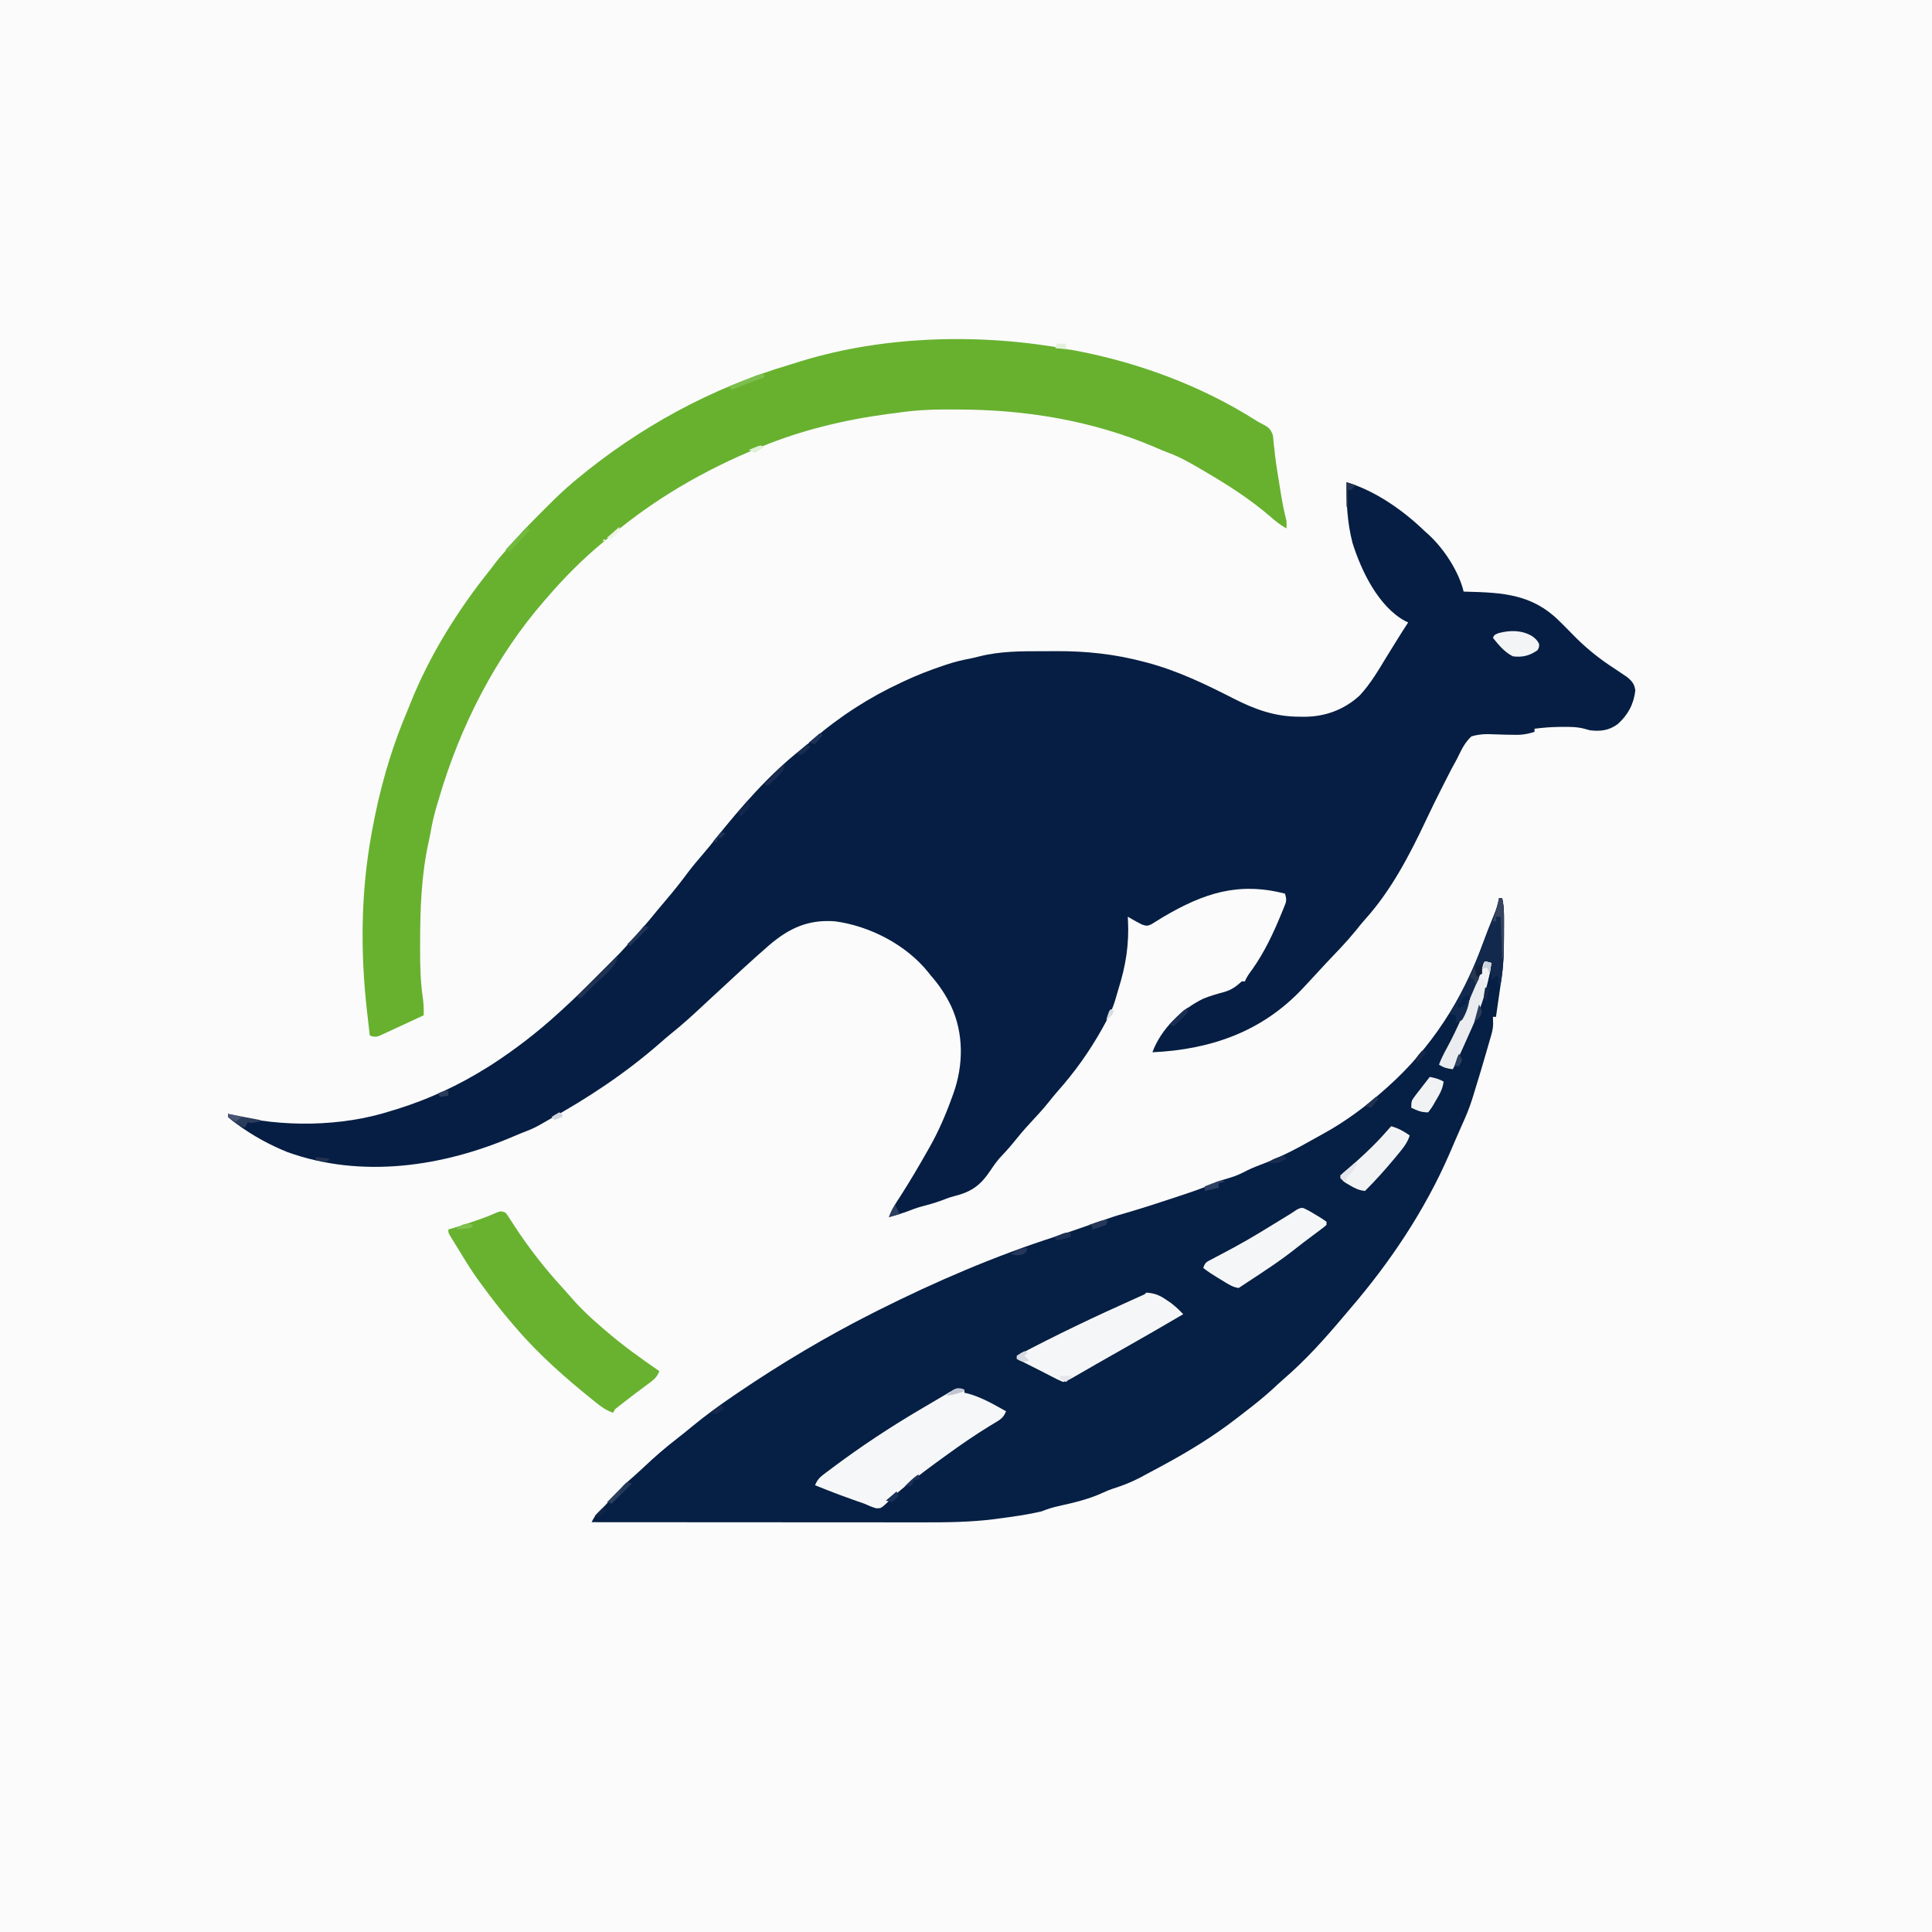
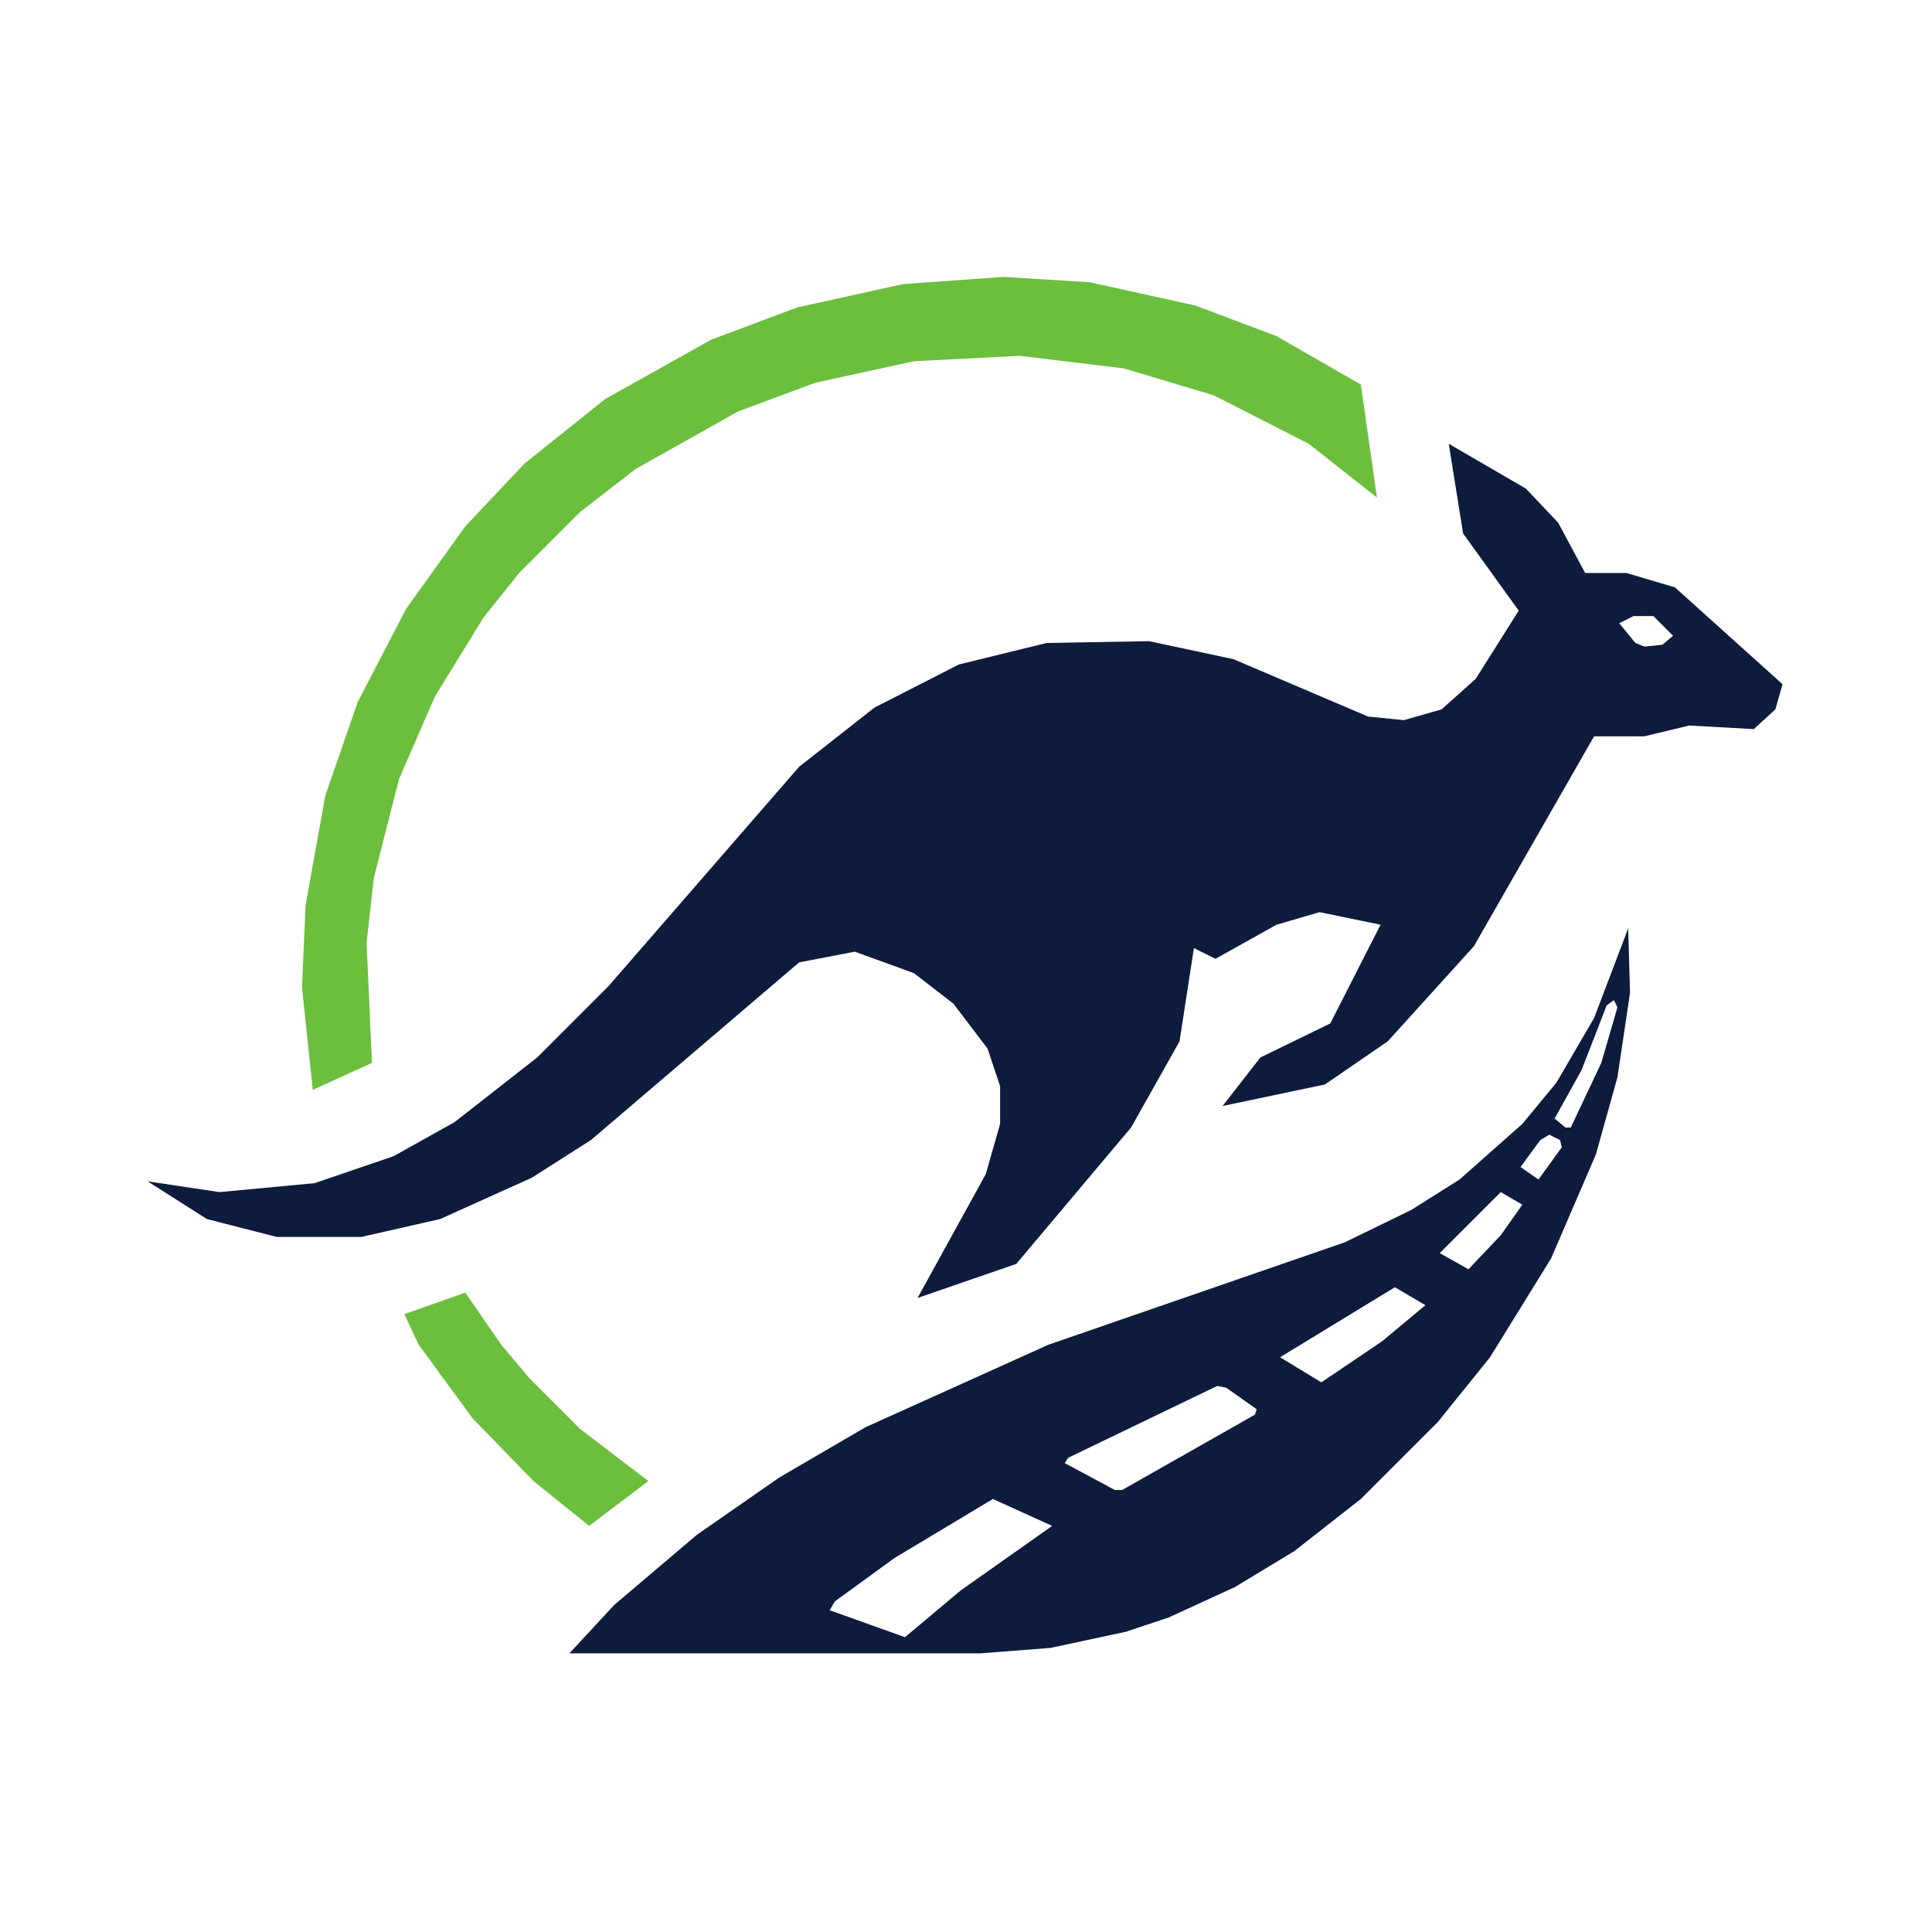
- <svg xmlns="http://www.w3.org/2000/svg" version="1.1" width="1254" height="1254">
-   <path d="M0 0 C413.82 0 827.64 0 1254 0 C1254 413.82 1254 827.64 1254 1254 C840.18 1254 426.36 1254 0 1254 C0 840.18 0 426.36 0 0 Z " fill="#FBFBFB" transform="translate(0,0)" />
-   <path d="M0 0 C18.842 5.568 37.027 18.469 51 32 C51.744 32.659 52.488 33.317 53.254 33.996 C63.16 43.11 72.85 57.81 76 71 C76.643 71.015 77.286 71.029 77.949 71.044 C101.324 71.634 120.575 72.661 138 90 C138.807 90.793 139.614 91.586 140.445 92.402 C143.473 95.405 146.46 98.446 149.438 101.5 C157.115 108.99 164.982 115.193 174 121 C175.862 122.238 177.717 123.487 179.562 124.75 C180.348 125.281 181.133 125.812 181.941 126.359 C185.237 128.985 186.848 130.916 187.438 135.125 C186.44 143.964 182.652 151.096 176 157 C170.397 161.124 164.818 161.852 158 161 C156.772 160.666 155.543 160.332 154.277 159.988 C149.676 158.789 145.295 158.74 140.562 158.812 C139.37 158.813 139.37 158.813 138.154 158.814 C132.706 158.854 127.405 159.324 122 160 C122 160.66 122 161.32 122 162 C116.901 163.701 112.577 164.178 107.195 163.922 C105.71 163.893 104.224 163.869 102.738 163.848 C100.428 163.809 98.128 163.75 95.821 163.626 C90.583 163.364 86.045 163.452 81 165 C77.267 168.594 75.117 172.397 72.923 177.052 C71.491 180.074 69.835 182.972 68.227 185.902 C67.018 188.243 65.818 190.588 64.625 192.938 C63.975 194.204 63.325 195.471 62.675 196.738 C58.73 204.45 54.943 212.227 51.25 220.062 C40.784 242.213 28.935 264.881 12.492 283.215 C10.158 285.824 7.982 288.504 5.812 291.25 C-0.092 298.51 -6.631 305.187 -13.077 311.963 C-15.272 314.288 -17.432 316.643 -19.584 319.009 C-22.032 321.695 -24.512 324.351 -27 327 C-27.904 327.965 -27.904 327.965 -28.827 328.95 C-55.016 356.687 -88.228 368.239 -126 370 C-120.479 354.93 -107.227 342.137 -92.984 335.215 C-88.665 333.457 -84.217 332.15 -79.709 330.963 C-74.63 329.532 -71.852 327.419 -68 324 C-67.34 324 -66.68 324 -66 324 C-65.732 323.424 -65.464 322.848 -65.188 322.254 C-63.97 319.944 -62.573 318.021 -61 315.938 C-53.221 304.891 -47.411 292.535 -42.312 280.062 C-41.961 279.216 -41.61 278.37 -41.248 277.499 C-40.936 276.706 -40.623 275.914 -40.301 275.098 C-40.024 274.402 -39.747 273.706 -39.462 272.989 C-38.921 270.658 -39.251 269.246 -40 267 C-70.343 259.294 -92.58 266.655 -119.046 282.202 C-121.623 283.759 -124.187 285.33 -126.723 286.953 C-129.497 288.229 -130.164 287.955 -133 287 C-134.606 286.189 -136.189 285.333 -137.75 284.438 C-138.549 283.982 -139.348 283.527 -140.172 283.059 C-140.775 282.709 -141.378 282.36 -142 282 C-141.945 282.886 -141.945 282.886 -141.889 283.791 C-141.032 299.937 -143.263 313.772 -148.117 329.165 C-148.679 330.971 -149.214 332.786 -149.711 334.611 C-151.474 341.045 -154.132 346.62 -157.375 352.438 C-158.163 353.862 -158.163 353.862 -158.967 355.314 C-167.141 369.834 -176.582 383.044 -187.658 395.468 C-189.679 397.775 -191.585 400.169 -193.5 402.562 C-197.328 407.285 -201.4 411.723 -205.552 416.158 C-209.523 420.422 -213.222 424.859 -216.867 429.406 C-219.637 432.775 -222.609 435.933 -225.582 439.121 C-227.474 441.374 -229.045 443.52 -230.637 445.973 C-237.441 456.272 -243.064 460.528 -255.052 463.493 C-257.74 464.193 -260.29 465.178 -262.875 466.188 C-267.338 467.827 -271.848 469.081 -276.445 470.285 C-279.358 471.1 -282.129 472.133 -284.941 473.238 C-288.893 474.7 -292.954 475.831 -297 477 C-295.306 471.968 -292.43 467.796 -289.562 463.375 C-283.405 453.749 -277.612 443.952 -272 434 C-271.629 433.351 -271.258 432.702 -270.875 432.034 C-264.842 421.45 -260.137 410.454 -256 399 C-255.725 398.248 -255.449 397.497 -255.166 396.723 C-248.602 378.254 -248.397 357.88 -256.666 339.99 C-260.262 332.543 -264.497 326.201 -270 320 C-270.517 319.341 -271.034 318.683 -271.566 318.004 C-285.907 300.141 -309.65 287.957 -332 285 C-349.219 283.678 -361.625 289.324 -374.625 300.375 C-376.767 302.231 -378.887 304.111 -381 306 C-381.853 306.754 -382.707 307.508 -383.586 308.285 C-389.909 313.923 -396.11 319.697 -402.327 325.452 C-405.588 328.469 -408.853 331.482 -412.12 334.493 C-414.862 337.021 -417.598 339.556 -420.32 342.105 C-426.11 347.513 -431.971 352.721 -438.156 357.68 C-440.733 359.782 -443.236 361.942 -445.734 364.136 C-467.744 383.379 -492.288 399.718 -517.86 413.811 C-519.848 414.915 -521.813 416.052 -523.777 417.199 C-526.498 418.719 -529.094 419.959 -532 421.062 C-534.798 422.145 -537.559 423.243 -540.312 424.438 C-586.427 444.324 -639.215 452.114 -687.375 434.812 C-698.848 430.187 -709.565 424.344 -719.562 417.062 C-720.537 416.354 -720.537 416.354 -721.531 415.63 C-723.064 414.476 -724.539 413.244 -726 412 C-726 411.34 -726 410.68 -726 410 C-725.432 410.151 -724.865 410.303 -724.28 410.459 C-691.432 418.83 -652.339 418.447 -620 408 C-618.655 407.593 -617.31 407.187 -615.965 406.781 C-595.518 400.375 -576.146 391.369 -558 380 C-556.955 379.348 -555.909 378.695 -554.832 378.023 C-539.677 368.199 -525.348 357.155 -512 345 C-511.071 344.158 -510.143 343.316 -509.186 342.449 C-501.254 335.219 -493.589 327.745 -486.014 320.144 C-484.109 318.234 -482.199 316.33 -480.289 314.426 C-474.312 308.452 -468.457 302.459 -463 296 C-461.546 294.392 -460.088 292.788 -458.625 291.188 C-454.732 286.874 -451.035 282.432 -447.383 277.914 C-445.257 275.315 -443.094 272.757 -440.91 270.208 C-436.141 264.641 -431.669 258.942 -427.316 253.039 C-424.348 249.145 -421.198 245.43 -418.013 241.713 C-415.299 238.543 -412.648 235.34 -410.062 232.062 C-393.383 211.104 -374.804 189.705 -353.695 173.133 C-351.178 171.141 -348.75 169.078 -346.324 166.976 C-329.091 152.094 -309.659 139.556 -289 130 C-288.371 129.703 -287.742 129.406 -287.094 129.1 C-278.947 125.268 -270.656 122.065 -262.125 119.188 C-261.269 118.897 -260.414 118.607 -259.532 118.308 C-254.601 116.691 -249.721 115.439 -244.613 114.521 C-242.449 114.089 -240.304 113.562 -238.168 113.011 C-224.704 109.611 -210.696 109.654 -196.9 109.684 C-193.899 109.687 -190.899 109.664 -187.898 109.639 C-168.819 109.574 -150.154 111.602 -131.688 116.5 C-131.044 116.669 -130.401 116.837 -129.738 117.011 C-109.741 122.299 -91.514 131.1 -73.162 140.488 C-59.208 147.556 -46.41 152.178 -30.688 152.188 C-29.68 152.2 -28.673 152.212 -27.635 152.225 C-14.02 152.251 -1.597 147.714 8.5 138.438 C15.666 130.776 20.908 121.653 26.338 112.727 C28.345 109.434 30.389 106.166 32.439 102.901 C33.668 100.944 34.889 98.982 36.109 97.02 C37.377 94.995 38.675 92.988 40 91 C39.405 90.727 38.809 90.454 38.196 90.173 C20.714 80.836 9.424 57.287 3.844 39.266 C0.451 26.135 -0.151 13.486 0 0 Z " fill="#061E43" transform="translate(874,313)" />
-   <path d="M0 0 C0.66 0 1.32 0 2 0 C2.995 4.152 3.143 8.065 3.168 12.328 C3.172 13.03 3.176 13.732 3.181 14.454 C3.19 16.72 3.19 18.985 3.188 21.25 C3.187 22.408 3.187 22.408 3.187 23.59 C3.17 33.784 2.99 43.803 1.338 53.885 C0.924 56.476 0.561 59.073 0.199 61.672 C-0.514 66.784 -1.249 71.893 -2 77 C-2.66 77 -3.32 77 -4 77 C-3.938 78.763 -3.938 78.763 -3.875 80.562 C-3.732 84.63 -4.824 88.153 -6 92 C-6.496 93.719 -6.989 95.44 -7.48 97.16 C-10.449 107.45 -13.476 117.72 -16.688 127.938 C-16.96 128.817 -17.233 129.697 -17.514 130.604 C-19.313 136.265 -21.511 141.611 -24 147 C-24.609 148.376 -25.214 149.754 -25.816 151.133 C-26.106 151.794 -26.395 152.455 -26.693 153.137 C-26.98 153.793 -27.267 154.449 -27.562 155.125 C-27.853 155.789 -28.144 156.453 -28.443 157.137 C-29.788 160.212 -31.121 163.289 -32.422 166.383 C-48.299 202.774 -70.749 236.305 -96.583 266.345 C-97.999 267.999 -99.401 269.664 -100.801 271.332 C-112.864 285.652 -125.599 299.892 -139.824 312.102 C-142.307 314.267 -144.711 316.509 -147.125 318.75 C-152.893 324.003 -158.935 328.827 -165.129 333.566 C-167.02 335.015 -168.901 336.478 -170.781 337.941 C-185.618 349.382 -201.523 359.115 -218 368 C-219.355 368.736 -219.355 368.736 -220.738 369.487 C-223.736 371.108 -226.741 372.713 -229.75 374.312 C-230.684 374.817 -231.618 375.321 -232.581 375.84 C-238.362 378.88 -244.095 381.202 -250.337 383.13 C-252.807 383.937 -255.093 384.888 -257.438 386 C-266.576 390.185 -276.398 392.446 -286.176 394.605 C-289.961 395.454 -293.409 396.562 -297 398 C-306.072 400.129 -315.333 401.393 -324.562 402.625 C-325.47 402.748 -326.378 402.871 -327.314 402.998 C-343.059 405.021 -358.702 405.14 -374.551 405.114 C-376.898 405.113 -379.245 405.113 -381.592 405.114 C-387.921 405.114 -394.251 405.108 -400.58 405.101 C-406.537 405.096 -412.495 405.095 -418.452 405.094 C-430.24 405.092 -442.028 405.085 -453.816 405.075 C-465.257 405.066 -476.698 405.059 -488.139 405.055 C-488.846 405.055 -489.553 405.054 -490.282 405.054 C-493.829 405.053 -497.376 405.052 -500.923 405.05 C-530.282 405.04 -559.641 405.022 -589 405 C-587.576 402.022 -586.221 400.021 -583.812 397.75 C-581.243 395.26 -578.831 392.715 -576.5 390 C-571.524 384.249 -566.174 379.086 -560.41 374.133 C-558.529 372.468 -556.694 370.781 -554.871 369.055 C-548.042 362.59 -541.08 356.534 -533.621 350.809 C-530.418 348.347 -527.301 345.792 -524.189 343.216 C-515.443 335.992 -506.379 329.376 -497 323 C-495.638 322.073 -495.638 322.073 -494.248 321.128 C-465.862 301.884 -436.625 284.451 -406 269 C-404.883 268.436 -403.765 267.872 -402.614 267.291 C-365.594 248.727 -326.969 232.117 -287.504 219.465 C-280.331 217.161 -273.232 214.633 -266.117 212.157 C-249.895 206.519 -249.895 206.519 -241.926 204.213 C-231.844 201.284 -221.867 198.039 -211.903 194.734 C-210.32 194.209 -208.736 193.686 -207.151 193.164 C-198.798 190.409 -190.573 187.567 -182.51 184.031 C-179.994 182.998 -177.497 182.218 -174.875 181.5 C-170.63 180.292 -167.012 178.543 -163.117 176.492 C-159.888 174.947 -156.625 173.674 -153.281 172.403 C-141.759 168.008 -131.132 162.474 -120.425 156.375 C-118.327 155.186 -116.219 154.023 -114.098 152.875 C-99.573 144.889 -86.342 135.032 -74 124 C-73.448 123.51 -72.897 123.02 -72.328 122.515 C-43.945 97.199 -23.677 65.544 -10.701 29.921 C-8.301 23.346 -5.754 16.846 -3.074 10.381 C-1.676 6.942 -0.576 3.671 0 0 Z " fill="#061F44" transform="translate(973,583)" />
-   <path d="M0 0 C0.989 0.184 1.977 0.369 2.996 0.559 C43.896 8.279 84.915 23.464 120.156 45.876 C122.026 47.049 122.026 47.049 124.178 48.101 C128.289 50.289 129.733 51.2 131.262 55.773 C131.438 57.304 131.578 58.839 131.688 60.375 C131.884 62.149 132.085 63.922 132.289 65.695 C132.394 66.682 132.499 67.668 132.606 68.685 C133.302 74.543 134.273 80.358 135.225 86.179 C135.557 88.214 135.879 90.25 136.2 92.287 C137.213 98.621 138.375 104.797 140 111 C140.125 114 140.125 114 140 116 C135.999 113.773 132.664 111.079 129.25 108.062 C116.235 96.848 101.788 87.678 87 79 C86.278 78.575 85.557 78.151 84.813 77.713 C77.832 73.628 70.936 69.622 63.309 66.852 C60.153 65.687 57.087 64.335 54 63 C14.033 45.976 -29.739 38.811 -73.046 38.815 C-75.797 38.813 -78.548 38.794 -81.299 38.775 C-92.058 38.741 -102.359 39.401 -113 41 C-115.149 41.278 -117.299 41.553 -119.449 41.824 C-147.352 45.6 -174.929 52.251 -201 63 C-202.189 63.487 -202.189 63.487 -203.401 63.984 C-237.849 78.204 -269.52 96.483 -298.124 120.433 C-299.889 121.907 -301.665 123.365 -303.445 124.82 C-316.642 135.739 -328.876 147.984 -340 161 C-340.712 161.812 -340.712 161.812 -341.439 162.641 C-373.367 199.188 -396.425 244.664 -410 291 C-410.392 292.298 -410.786 293.597 -411.18 294.895 C-412.977 300.947 -414.489 306.929 -415.508 313.16 C-415.847 315.115 -416.241 317.061 -416.68 318.996 C-421.588 340.88 -422.289 362.98 -422.312 385.312 C-422.318 386.893 -422.318 386.893 -422.323 388.505 C-422.344 399.676 -422.124 410.596 -420.427 421.649 C-419.983 425.135 -419.93 428.49 -420 432 C-424.335 434.027 -428.676 436.039 -433.025 438.036 C-434.503 438.718 -435.979 439.404 -437.454 440.094 C-439.574 441.085 -441.7 442.062 -443.828 443.035 C-444.486 443.347 -445.143 443.658 -445.82 443.979 C-450.449 446.071 -450.449 446.071 -453.448 445.685 C-454.216 445.346 -454.216 445.346 -455 445 C-455.484 440.792 -455.961 436.584 -456.438 432.375 C-456.572 431.205 -456.707 430.034 -456.846 428.828 C-461.107 390.993 -460.788 352.494 -454 315 C-453.872 314.282 -453.744 313.564 -453.611 312.824 C-448.798 286.039 -441.493 260.062 -430.833 234.976 C-430.112 233.266 -429.424 231.542 -428.742 229.816 C-416.398 198.696 -397.895 169.041 -377 143 C-375.811 141.438 -374.624 139.876 -373.438 138.312 C-370.278 134.254 -366.88 130.444 -363.406 126.652 C-362.109 125.222 -360.817 123.786 -359.562 122.317 C-354.667 116.597 -349.416 111.263 -344.085 105.954 C-342.565 104.44 -341.051 102.921 -339.537 101.4 C-334.199 96.058 -328.792 90.853 -323 86 C-322.382 85.48 -321.764 84.961 -321.127 84.426 C-280.453 50.552 -233.446 24.803 -182.609 9.779 C-180.146 9.044 -177.699 8.267 -175.25 7.484 C-119.951 -9.526 -56.535 -10.732 0 0 Z " fill="#67B12F" transform="translate(695,227)" />
-   <path d="M0 0 C1.299 1.575 1.299 1.575 2.602 3.613 C3.087 4.361 3.573 5.108 4.073 5.879 C4.841 7.083 4.841 7.083 5.625 8.312 C15.179 22.964 25.801 36.556 37.652 49.434 C39.703 51.676 41.705 53.948 43.688 56.25 C49.321 62.713 55.49 68.436 62 74 C63.421 75.237 63.421 75.237 64.871 76.5 C76.001 86.128 87.891 94.652 100 103 C98.632 106.195 97.22 107.892 94.438 109.953 C93.372 110.753 93.372 110.753 92.285 111.569 C91.531 112.124 90.777 112.678 90 113.25 C88.458 114.407 86.916 115.564 85.375 116.723 C84.252 117.562 84.252 117.562 83.105 118.418 C80.373 120.471 77.679 122.565 75 124.688 C74.237 125.289 73.474 125.891 72.688 126.512 C70.888 127.911 70.888 127.911 70 130 C65.531 128.519 62.181 126.047 58.562 123.125 C57.952 122.637 57.341 122.15 56.712 121.647 C39.042 107.444 21.749 92.26 7 75 C6.187 74.064 5.373 73.128 4.535 72.164 C-2.732 63.75 -9.448 54.979 -16 46 C-16.67 45.082 -17.341 44.164 -18.031 43.219 C-22.695 36.689 -26.851 29.864 -31 23 C-31.607 22.016 -32.214 21.033 -32.84 20.02 C-33.388 19.126 -33.936 18.233 -34.5 17.312 C-34.985 16.525 -35.469 15.737 -35.969 14.926 C-37 13 -37 13 -37 11 C-36.213 10.78 -36.213 10.78 -35.41 10.555 C-29.645 8.885 -23.974 6.99 -18.312 5 C-17.6 4.751 -16.888 4.502 -16.155 4.246 C-12.751 3.039 -9.447 1.764 -6.168 0.25 C-3 -1 -3 -1 0 0 Z " fill="#68B230" transform="translate(328,787)" />
-   <path d="M0 0 C0.681 0.247 1.361 0.495 2.062 0.75 C2.062 1.41 2.062 2.07 2.062 2.75 C2.587 2.862 3.112 2.974 3.652 3.09 C12.835 5.427 20.831 10.195 29.062 14.75 C27.686 18.056 26.368 19.513 23.309 21.344 C22.164 22.043 22.164 22.043 20.996 22.757 C20.172 23.25 19.349 23.742 18.5 24.25 C9.067 30.051 0.023 36.249 -8.938 42.75 C-9.706 43.304 -10.474 43.859 -11.266 44.43 C-19.854 50.636 -28.331 56.951 -36.562 63.625 C-37.225 64.159 -37.887 64.692 -38.569 65.242 C-42.225 68.225 -45.525 71.359 -48.812 74.75 C-52.171 77.754 -52.171 77.754 -55.207 77.738 C-57.929 76.977 -60.361 75.914 -62.938 74.75 C-65.308 73.903 -67.683 73.07 -70.062 72.25 C-72.356 71.42 -74.647 70.588 -76.938 69.75 C-78.086 69.33 -78.086 69.33 -79.258 68.902 C-84.524 66.952 -89.73 64.852 -94.938 62.75 C-93.603 59.679 -92.289 57.948 -89.621 55.938 C-88.948 55.426 -88.275 54.914 -87.582 54.386 C-86.854 53.846 -86.125 53.306 -85.375 52.75 C-84.617 52.18 -83.859 51.611 -83.078 51.024 C-65.032 37.538 -46.345 25.183 -26.938 13.75 C-26.214 13.323 -25.491 12.895 -24.746 12.455 C-15.694 7.106 -15.694 7.106 -11.856 4.874 C-10.559 4.114 -9.269 3.342 -7.986 2.56 C-3.256 -0.277 -3.256 -0.277 0 0 Z " fill="#F6F7F8" transform="translate(623.9375,901.25)" />
-   <path d="M0 0 C5.391 0.344 8.715 1.687 13.125 4.75 C14.118 5.425 15.11 6.101 16.133 6.797 C19.009 9.007 21.498 11.379 24 14 C11.379 21.408 -1.268 28.762 -14.025 35.935 C-19.551 39.045 -25.064 42.177 -30.562 45.336 C-31.202 45.703 -31.842 46.07 -32.501 46.449 C-36.314 48.637 -36.314 48.637 -40.124 50.831 C-41.878 51.843 -43.634 52.851 -45.391 53.859 C-46.402 54.442 -47.413 55.024 -48.454 55.624 C-51 57 -51 57 -54 58 C-56.531 56.922 -58.89 55.786 -61.312 54.5 C-62.746 53.76 -64.18 53.021 -65.613 52.281 C-66.703 51.713 -66.703 51.713 -67.815 51.133 C-71.191 49.383 -74.595 47.692 -78 46 C-80 45 -82 44 -84 43 C-84 42.34 -84 41.68 -84 41 C-58.855 27.627 -33.175 15.458 -7.18 3.829 C-6.367 3.464 -5.553 3.099 -4.715 2.723 C-4.015 2.411 -3.315 2.099 -2.594 1.778 C-0.997 1.106 -0.997 1.106 0 0 Z " fill="#F5F6F7" transform="translate(744,839)" />
-   <path d="M0 0 C3.107 1.375 5.979 3.083 8.859 4.871 C9.461 5.231 10.063 5.592 10.684 5.963 C12.197 6.894 13.658 7.908 15.109 8.934 C15.109 9.594 15.109 10.254 15.109 10.934 C13.755 12.195 13.755 12.195 11.848 13.621 C11.148 14.149 10.449 14.678 9.728 15.222 C8.587 16.069 8.587 16.069 7.422 16.934 C5.836 18.125 4.25 19.316 2.664 20.508 C1.88 21.095 1.096 21.682 0.288 22.287 C-1.519 23.652 -3.302 25.038 -5.07 26.453 C-15.103 34.433 -25.849 41.36 -36.553 48.396 C-38.337 49.569 -40.115 50.75 -41.891 51.934 C-44.779 51.563 -46.953 50.469 -49.422 48.973 C-50.068 48.583 -50.714 48.194 -51.379 47.793 C-52.043 47.386 -52.707 46.978 -53.391 46.559 C-54.054 46.159 -54.718 45.759 -55.402 45.348 C-58.691 43.352 -61.869 41.323 -64.891 38.934 C-63.671 35.274 -62.897 35.106 -59.578 33.367 C-58.676 32.887 -57.774 32.407 -56.845 31.912 C-55.87 31.403 -54.895 30.895 -53.891 30.371 C-51.863 29.29 -49.837 28.207 -47.812 27.121 C-46.805 26.582 -45.798 26.043 -44.76 25.488 C-33.161 19.203 -21.955 12.185 -10.719 5.281 C-9.72 4.674 -9.72 4.674 -8.701 4.055 C-7.151 3.095 -5.634 2.08 -4.125 1.055 C-1.891 -0.066 -1.891 -0.066 0 0 Z " fill="#F5F6F7" transform="translate(845.8906,784.0664)" />
-   <path d="M0 0 C0.66 0 1.32 0 2 0 C3.664 6.942 3.194 14.152 3.188 21.25 C3.188 22.015 3.189 22.78 3.19 23.569 C3.189 34.499 2.873 45.199 1 56 C0.67 56 0.34 56 0 56 C-0.495 53.03 -0.495 53.03 -1 50 C-2.32 50.99 -3.64 51.98 -5 53 C-5 51.68 -5 50.36 -5 49 C-5.66 49 -6.32 49 -7 49 C-7.103 50.279 -7.206 51.557 -7.312 52.875 C-8.854 66.555 -15.521 79.334 -21.062 91.75 C-21.856 93.539 -21.856 93.539 -22.666 95.363 C-25.012 100.632 -27.391 105.855 -30 111 C-33.735 110.502 -35.812 110.125 -39 108 C-37.528 104.058 -35.674 100.485 -33.625 96.812 C-30.639 91.34 -28.128 85.856 -26 80 C-26.99 80.495 -26.99 80.495 -28 81 C-28 79.35 -28 77.7 -28 76 C-29.32 75.67 -30.64 75.34 -32 75 C-31.728 74.523 -31.457 74.046 -31.177 73.554 C-23.147 59.394 -16.273 45.219 -10.701 29.921 C-8.301 23.346 -5.754 16.846 -3.074 10.381 C-1.676 6.942 -0.576 3.671 0 0 Z " fill="#12294D" transform="translate(973,583)" />
-   <path d="M0 0 C4.615 1.319 8.099 3.214 12 6 C10.436 11.019 7.426 14.523 4.125 18.5 C3.553 19.197 2.981 19.894 2.391 20.612 C-3.749 28.023 -10.193 35.193 -17 42 C-20.976 41.662 -23.866 40.161 -27.25 38.125 C-28.557 37.355 -28.557 37.355 -29.891 36.57 C-32 35 -32 35 -33 32 C-32.539 31.599 -32.077 31.198 -31.602 30.785 C-21.337 21.84 -11.278 12.933 -2.383 2.602 C-1.614 1.711 -0.832 0.832 0 0 Z " fill="#F2F3F4" transform="translate(903,731)" />
-   <path d="M0 0 C2.062 0.438 2.062 0.438 4 1 C3.321 6.575 2.121 11.886 0.688 17.312 C0.487 18.103 0.287 18.894 0.08 19.709 C-2.757 30.523 -7.518 40.567 -12.062 50.75 C-12.856 52.539 -12.856 52.539 -13.666 54.363 C-16.012 59.632 -18.391 64.855 -21 70 C-24.735 69.502 -26.812 69.125 -30 67 C-28.55 63.132 -26.753 59.61 -24.75 56 C-17.97 43.5 -12.541 30.4 -6.99 17.322 C-6.367 15.861 -5.739 14.403 -5.104 12.948 C-3.834 10.041 -2.655 7.203 -1.875 4.125 C-1 1 -1 1 0 0 Z " fill="#EAECEF" transform="translate(964,624)" />
-   <path d="M0 0 C2.114 1.509 3.488 2.773 4.598 5.141 C4.598 7.203 4.598 7.203 3.598 9.141 C-1.426 12.71 -6.275 13.948 -12.402 13.141 C-17.955 10.421 -21.545 5.843 -25.402 1.141 C-24.402 -0.859 -24.402 -0.859 -21.527 -1.984 C-14.079 -3.881 -6.739 -3.93 0 0 Z " fill="#F3F4F6" transform="translate(994.4023,412.8594)" />
-   <path d="M0 0 C3.338 0.614 6.022 1.346 9 3 C8.433 7.952 6.197 11.617 3.688 15.812 C3.296 16.505 2.905 17.198 2.502 17.912 C1.324 19.895 1.324 19.895 -1 23 C-5.673 23 -7.824 21.928 -12 20 C-12 15.767 -11.801 15.243 -9.375 12.109 C-8.834 11.4 -8.292 10.691 -7.734 9.961 C-7.162 9.231 -6.59 8.502 -6 7.75 C-5.428 7.005 -4.855 6.26 -4.266 5.492 C-2.852 3.655 -1.43 1.824 0 0 Z " fill="#F0F2F4" transform="translate(928,699)" />
-   <path d="M0 0 C0.66 0.33 1.32 0.66 2 1 C1.453 6.333 -0.134 11.451 -3 16 C-5.137 17.266 -5.137 17.266 -7 18 C-7 16.35 -7 14.7 -7 13 C-8.32 12.67 -9.64 12.34 -11 12 C-9.68 9.69 -8.36 7.38 -7 5 C-6.01 5 -5.02 5 -4 5 C-3.67 4.01 -3.34 3.02 -3 2 C-2.01 1.34 -1.02 0.68 0 0 Z " fill="#122A4F" transform="translate(952,646)" />
-   <path d="M0 0 C0 7.02 -10.186 14.228 -14.998 19.062 C-17.989 22.051 -20.991 25.029 -24 28 C-24.99 27.67 -25.98 27.34 -27 27 C-18.09 18.09 -9.18 9.18 0 0 Z " fill="#203254" transform="translate(401,620)" />
-   <path d="M0 0 C0.66 0 1.32 0 2 0 C3.064 4.318 3.129 8.507 3.098 12.926 C3.096 13.673 3.095 14.421 3.093 15.191 C3.088 17.565 3.075 19.939 3.062 22.312 C3.057 23.928 3.053 25.543 3.049 27.158 C3.038 31.106 3.021 35.053 3 39 C2.67 39 2.34 39 2 39 C1.67 30.09 1.34 21.18 1 12 C0.01 12 -0.98 12 -2 12 C-2 12.99 -2 13.98 -2 15 C-2.66 15 -3.32 15 -4 15 C-3.711 14.01 -3.422 13.02 -3.125 12 C-1.986 8.023 -0.987 4.018 0 0 Z " fill="#37445F" transform="translate(973,583)" />
-   <path d="M0 0 C2.062 0.438 2.062 0.438 4 1 C3.451 5.571 2.583 9.674 1 14 C-0.32 13.01 -1.64 12.02 -3 11 C-2.692 9.353 -2.379 7.708 -2.062 6.062 C-1.888 5.146 -1.714 4.229 -1.535 3.285 C-1 1 -1 1 0 0 Z " fill="#F0F2F4" transform="translate(964,624)" />
-   <path d="M0 0 C10.395 1.98 10.395 1.98 21 4 C21 4.33 21 4.66 21 5 C18.674 5.381 16.339 5.713 14 6 C13.67 5.67 13.34 5.34 13 5 C12.34 6.32 11.68 7.64 11 9 C7.039 7.257 3.256 4.853 0 2 C0 1.34 0 0.68 0 0 Z " fill="#2B3C5B" transform="translate(148,723)" />
-   <path d="M0 0 C0.66 0.66 1.32 1.32 2 2 C-2.29 6.62 -6.58 11.24 -11 16 C-11.99 15.67 -12.98 15.34 -14 15 C-9.38 10.05 -4.76 5.1 0 0 Z " fill="#71BA3D" transform="translate(342,342)" />
-   <path d="M0 0 C0.99 0.33 1.98 0.66 3 1 C-1.333 5.333 -5.667 9.667 -10 14 C-10.99 13.67 -11.98 13.34 -13 13 C-8.71 8.71 -4.42 4.42 0 0 Z " fill="#2C4060" transform="translate(407,962)" />
-   <path d="M0 0 C0 0.66 0 1.32 0 2 C-0.929 2.326 -1.859 2.652 -2.816 2.988 C-12.009 6.236 -12.009 6.236 -21 10 C-21.66 9.34 -22.32 8.68 -23 8 C-19.733 6.658 -16.461 5.328 -13.188 4 C-12.259 3.618 -11.33 3.237 -10.373 2.844 C-9.034 2.302 -9.034 2.302 -7.668 1.75 C-6.846 1.415 -6.024 1.08 -5.177 0.734 C-3 0 -3 0 0 0 Z " fill="#7DBF4E" transform="translate(496,243)" />
-   <path d="M0 0 C0 3.698 -0.829 4.314 -3.25 7 C-4.155 8.021 -4.155 8.021 -5.078 9.062 C-6.938 10.937 -8.848 12.476 -11 14 C-11.66 13.67 -12.32 13.34 -13 13 C-8.71 8.71 -4.42 4.42 0 0 Z " fill="#1A2C4F" transform="translate(509,496)" />
-   <path d="M0 0 C-1.32 0.33 -2.64 0.66 -4 1 C-4 1.99 -4 2.98 -4 4 C-6.97 4.66 -9.94 5.32 -13 6 C-13 5.01 -13 4.02 -13 3 C-11.212 2.303 -9.419 1.618 -7.625 0.938 C-6.627 0.555 -5.63 0.172 -4.602 -0.223 C-2 -1 -2 -1 0 0 Z M-15 6 C-13 7 -13 7 -13 7 Z " fill="#2D4062" transform="translate(795,767)" />
-   <path d="M0 0 C0.66 0 1.32 0 2 0 C0.825 2.776 -0.67 4.865 -2.625 7.125 C-5.212 9.635 -5.212 9.635 -5 12 C-6.32 11.34 -7.64 10.68 -9 10 C-9 9.34 -9 8.68 -9 8 C-7.285 6.309 -7.285 6.309 -5.062 4.438 C-3.966 3.507 -3.966 3.507 -2.848 2.559 C-2.238 2.044 -1.628 1.53 -1 1 C-0.67 0.67 -0.34 0.34 0 0 Z " fill="#E4E6EB" transform="translate(879,755)" />
-   <path d="M0 0 C0 3 0 3 -1.969 5.262 C-2.804 6.062 -3.639 6.863 -4.5 7.688 C-5.335 8.496 -6.171 9.304 -7.031 10.137 C-8.006 11.059 -8.006 11.059 -9 12 C-9.99 11.67 -10.98 11.34 -12 11 C-10.566 9.539 -9.127 8.081 -7.688 6.625 C-6.887 5.813 -6.086 5.001 -5.262 4.164 C-3 2 -3 2 0 0 Z " fill="#1A2E53" transform="translate(771,654)" />
-   <path d="M0 0 C-0.33 0.99 -0.66 1.98 -1 3 C-3.066 3.949 -3.066 3.949 -5.562 4.688 C-6.389 4.939 -7.215 5.19 -8.066 5.449 C-9.024 5.722 -9.024 5.722 -10 6 C-10 5.34 -10 4.68 -10 4 C-10.66 3.67 -11.32 3.34 -12 3 C-10.564 2.494 -9.126 1.996 -7.688 1.5 C-6.887 1.222 -6.086 0.943 -5.262 0.656 C-3 0 -3 0 0 0 Z " fill="#263859" transform="translate(719,792)" />
-   <path d="M0 0 C0.99 0.33 1.98 0.66 3 1 C-0.96 4.96 -4.92 8.92 -9 13 C-9.66 12.67 -10.32 12.34 -11 12 C-10.541 11.553 -10.082 11.105 -9.609 10.645 C-6.164 7.25 -2.927 3.864 0 0 Z " fill="#203457" transform="translate(418,601)" />
-   <path d="M0 0 C1.98 0.66 3.96 1.32 6 2 C4.625 3.5 4.625 3.5 3 5 C2.34 5 1.68 5 1 5 C1 8.63 1 12.26 1 16 C0.67 16 0.34 16 0 16 C0 10.72 0 5.44 0 0 Z " fill="#223252" transform="translate(874,313)" />
-   <path d="M0 0 C0 1.98 0 3.96 0 6 C-1.98 6.99 -1.98 6.99 -4 8 C-4.66 7.34 -5.32 6.68 -6 6 C-5.188 3.562 -5.188 3.562 -4 1 C-1 0 -1 0 0 0 Z " fill="#11213C" transform="translate(962,626)" />
-   <path d="M0 0 C1.32 0.33 2.64 0.66 4 1 C3.67 3.31 3.34 5.62 3 8 C2.34 6.68 1.68 5.36 1 4 C0.01 4.33 -0.98 4.66 -2 5 C-1.34 3.35 -0.68 1.7 0 0 Z " fill="#CCD2DA" transform="translate(964,624)" />
-   <path d="M0 0 C0 0.99 0 1.98 0 3 C-1.455 3.389 -2.914 3.761 -4.375 4.125 C-5.187 4.334 -5.999 4.543 -6.836 4.758 C-7.55 4.838 -8.264 4.918 -9 5 C-9.66 4.34 -10.32 3.68 -11 3 C-9.732 2.494 -8.46 1.995 -7.188 1.5 C-6.126 1.082 -6.126 1.082 -5.043 0.656 C-3 0 -3 0 0 0 Z " fill="#1D3155" transform="translate(695,800)" />
-   <path d="M0 0 C-1 3 -1 3 -3.25 4.25 C-6.282 5.077 -8.011 4.854 -11 4 C-7.327 1.552 -4.454 0 0 0 Z " fill="#25375A" transform="translate(667,810)" />
-   <path d="M0 0 C0.66 0.33 1.32 0.66 2 1 C2 1.66 2 2.32 2 3 C1.34 3 0.68 3 0 3 C0 3.66 0 4.32 0 5 C-3.462 8 -3.462 8 -6 8 C-6 7.01 -6 6.02 -6 5 C-5.34 5 -4.68 5 -4 5 C-3.67 4.01 -3.34 3.02 -3 2 C-2.01 1.34 -1.02 0.68 0 0 Z " fill="#06224B" transform="translate(952,646)" />
-   <path d="M0 0 C0.66 0.33 1.32 0.66 2 1 C1.34 1.66 0.68 2.32 0 3 C0.99 3.99 1.98 4.98 3 6 C0.394 6.931 -0.642 7.149 -3.25 6.062 C-3.828 5.712 -4.405 5.361 -5 5 C-5 4.34 -5 3.68 -5 3 C-2.625 1.312 -2.625 1.312 0 0 Z " fill="#D6DAE1" transform="translate(665,877)" />
-   <path d="M0 0 C1 2 2 4 3 6 C0.69 6.66 -1.62 7.32 -4 8 C-2.875 5.028 -1.777 2.666 0 0 Z " fill="#2D3E5E" transform="translate(581,782)" />
-   <path d="M0 0 C0.66 0.66 1.32 1.32 2 2 C-2.105 4.985 -4.977 5.295 -10 5 C-7.902 2.902 -6.62 2.349 -3.875 1.375 C-3.151 1.115 -2.426 0.854 -1.68 0.586 C-0.848 0.296 -0.848 0.296 0 0 Z " fill="#192B4F" transform="translate(833,750)" />
-   <path d="M0 0 C0.33 0.99 0.66 1.98 1 3 C-0.215 4.824 -0.215 4.824 -1.938 6.688 C-2.503 7.31 -3.069 7.933 -3.652 8.574 C-4.097 9.045 -4.542 9.515 -5 10 C-5.66 9.01 -6.32 8.02 -7 7 C-4.69 4.69 -2.38 2.38 0 0 Z " fill="#11284C" transform="translate(486,520)" />
-   <path d="M0 0 C0 3 0 3 -1.312 4.387 C-2.875 5.591 -4.438 6.796 -6 8 C-6.66 7.67 -7.32 7.34 -8 7 C-5.36 4.69 -2.72 2.38 0 0 Z M-10 8 C-9.34 8.33 -8.68 8.66 -8 9 C-8.99 9 -9.98 9 -11 9 C-10.67 8.67 -10.34 8.34 -10 8 Z " fill="#EBF4E5" transform="translate(402,342)" />
-   <path d="M0 0 C0.99 0.33 1.98 0.66 3 1 C0.422 3.648 -1.916 5.944 -5 8 C-4.458 4.204 -2.799 2.528 0 0 Z " fill="#233758" transform="translate(407,962)" />
-   <path d="M0 0 C-0.33 0.66 -0.66 1.32 -1 2 C-3.285 2.414 -3.285 2.414 -6.062 2.625 C-6.982 2.7 -7.901 2.775 -8.848 2.852 C-9.558 2.901 -10.268 2.95 -11 3 C-7.684 -0.316 -4.508 -1.67 0 0 Z " fill="#80C14E" transform="translate(307,795)" />
-   <path d="M0 0 C0.553 2.076 1 3.844 1 6 C1.66 6.66 2.32 7.32 3 8 C2.34 9.32 1.68 10.64 1 12 C0.34 10.68 -0.32 9.36 -1 8 C-1.66 8 -2.32 8 -3 8 C-2.691 7.237 -2.381 6.474 -2.062 5.688 C-1.321 3.812 -0.638 1.913 0 0 Z " fill="#283751" transform="translate(957,627)" />
-   <path d="M0 0 C0.66 0.66 1.32 1.32 2 2 C-2.395 6.004 -2.395 6.004 -4 7 C-4.99 6.67 -5.98 6.34 -7 6 C-4.69 4.02 -2.38 2.04 0 0 Z " fill="#182D4F" transform="translate(524,483)" />
-   <path d="M0 0 C1.98 0 3.96 0 6 0 C6 0.99 6 1.98 6 3 C6.99 3.33 7.98 3.66 9 4 C5.7 3.67 2.4 3.34 -1 3 C-0.67 2.01 -0.34 1.02 0 0 Z " fill="#E5F0DC" transform="translate(686,223)" />
-   <path d="M0 0 C0.33 0.99 0.66 1.98 1 3 C-0.75 5.062 -0.75 5.062 -3 7 C-4.32 6.67 -5.64 6.34 -7 6 C-4.69 4.02 -2.38 2.04 0 0 Z " fill="#193057" transform="translate(582,968)" />
-   <path d="M0 0 C0.33 0.99 0.66 1.98 1 3 C0.041 3.155 0.041 3.155 -0.938 3.312 C-1.618 3.539 -2.299 3.766 -3 4 C-3.33 4.99 -3.66 5.98 -4 7 C-5.65 7.33 -7.3 7.66 -9 8 C-6.147 5.068 -3.349 2.357 0 0 Z " fill="#1D3156" transform="translate(596,957)" />
-   <path d="M0 0 C0.66 0.66 1.32 1.32 2 2 C-0.25 4.062 -0.25 4.062 -3 6 C-4.32 5.67 -5.64 5.34 -7 5 C-4.69 3.35 -2.38 1.7 0 0 Z " fill="#16294D" transform="translate(468,912)" />
-   <path d="M0 0 C2.64 0 5.28 0 8 0 C6.68 1.32 5.36 2.64 4 4 C2.68 3.34 1.36 2.68 0 2 C0 1.34 0 0.68 0 0 Z " fill="#E5E7EB" transform="translate(688,893)" />
-   <path d="M0 0 C0.66 0.33 1.32 0.66 2 1 C0.35 2.98 -1.3 4.96 -3 7 C-4.32 6.67 -5.64 6.34 -7 6 C-4.69 4.02 -2.38 2.04 0 0 Z " fill="#203151" transform="translate(893,712)" />
-   <path d="M0 0 C0.99 0.33 1.98 0.66 3 1 C1.02 3.31 -0.96 5.62 -3 8 C-3.33 7.01 -3.66 6.02 -4 5 C-2.062 2.312 -2.062 2.312 0 0 Z " fill="#172749" transform="translate(923,682)" />
-   <path d="M0 0 C0 0.33 0 0.66 0 1 C-3.99 2.425 -7.805 3.401 -12 4 C-5.5 -1.303 -5.5 -1.303 0 0 Z " fill="#BFC5D1" transform="translate(626,902)" />
-   <path d="M0 0 C2 4 2 4 1.312 6.625 C0 9 0 9 -3 11 C-2.01 7.37 -1.02 3.74 0 0 Z " fill="#2D3C5A" transform="translate(960,652)" />
-   <path d="M0 0 C0.99 0 1.98 0 3 0 C2.34 2.97 1.68 5.94 1 9 C0.34 8.34 -0.32 7.68 -1 7 C-0.625 3.375 -0.625 3.375 0 0 Z " fill="#122647" transform="translate(964,641)" />
-   <path d="M0 0 C1.125 1.75 1.125 1.75 2 4 C1.125 6.25 1.125 6.25 0 8 C-0.99 8 -1.98 8 -3 8 C-1.125 2.25 -1.125 2.25 0 0 Z " fill="#2C3F60" transform="translate(947,684)" />
-   <path d="M0 0 C0.66 0.33 1.32 0.66 2 1 C0.35 2.98 -1.3 4.96 -3 7 C-4.32 6.67 -5.64 6.34 -7 6 C-4.69 4.02 -2.38 2.04 0 0 Z " fill="#1E3156" transform="translate(532,476)" />
-   <path d="M0 0 C0.99 0.33 1.98 0.66 3 1 C1.35 2.65 -0.3 4.3 -2 6 C-2.99 5.67 -3.98 5.34 -5 5 C-3.35 3.35 -1.7 1.7 0 0 Z " fill="#102448" transform="translate(391,979)" />
-   <path d="M0 0 C2.97 0.33 5.94 0.66 9 1 C8.34 1.66 7.68 2.32 7 3 C3.375 2.625 3.375 2.625 0 2 C0 1.34 0 0.68 0 0 Z " fill="#233252" transform="translate(205,751)" />
-   <path d="M0 0 C4.455 0.99 4.455 0.99 9 2 C7.68 2.99 6.36 3.98 5 5 C2.5 3.625 2.5 3.625 0 2 C0 1.34 0 0.68 0 0 Z " fill="#495673" transform="translate(148,723)" />
-   <path d="M0 0 C0 0.99 0 1.98 0 3 C-2.375 3.625 -2.375 3.625 -5 4 C-5.66 3.34 -6.32 2.68 -7 2 C-4.353 0.539 -3.106 0 0 0 Z " fill="#2A3C5B" transform="translate(291,708)" />
-   <path d="M0 0 C0.99 0.33 1.98 0.66 3 1 C1.625 2.5 1.625 2.5 0 4 C-0.66 4 -1.32 4 -2 4 C-2.33 4.99 -2.66 5.98 -3 7 C-3.66 6.67 -4.32 6.34 -5 6 C-3.35 4.02 -1.7 2.04 0 0 Z " fill="#1E3154" transform="translate(468,540)" />
-   <path d="M0 0 C-1.98 1.32 -3.96 2.64 -6 4 C-7.32 3.34 -8.64 2.68 -10 2 C-8.712 1.47 -7.42 0.951 -6.125 0.438 C-5.406 0.147 -4.686 -0.143 -3.945 -0.441 C-2 -1 -2 -1 0 0 Z " fill="#DFF0D4" transform="translate(496,290)" />
-   <path d="M0 0 C0.66 0.33 1.32 0.66 2 1 C2 1.66 2 2.32 2 3 C0.35 3.66 -1.3 4.32 -3 5 C-3.66 4.34 -4.32 3.68 -5 3 C-2.625 1.438 -2.625 1.438 0 0 Z " fill="#D1D6DE" transform="translate(363,722)" />
-   <path d="M0 0 C0.66 0.33 1.32 0.66 2 1 C0.867 4.399 -0.125 5.053 -3 7 C-1.125 1.125 -1.125 1.125 0 0 Z " fill="#D7DCE2" transform="translate(721,655)" />
+ <svg xmlns="http://www.w3.org/2000/svg" width="512" height="512" viewBox="0 0 512 512" role="img" aria-label="KangaLearner logo">
+   <rect width="100%" height="100%" fill="none" />
+   <path d="M 431.49 246.01 L 422.45 269.79 L 412.47 286.91 L 403.43 297.85 L 386.79 312.59 L 373.94 320.68 L 356.35 329.24 L 277.88 356.35 L 229.37 378.23 L 206.54 391.54 L 184.66 406.76 L 162.79 425.31 L 150.90 438.15 L 259.80 438.15 L 278.35 436.72 L 298.33 432.44 L 309.74 428.64 L 327.34 420.55 L 343.03 411.04 L 360.63 397.25 L 381.08 376.80 L 394.87 359.68 L 411.04 333.52 L 422.93 305.94 L 428.64 285.49 L 431.97 263.13 Z M 278.83 404.38 L 254.57 421.50 L 239.83 433.87 L 219.86 426.73 L 221.28 424.36 L 236.98 412.94 L 263.13 397.25 Z M 333.04 373.47 L 332.57 374.90 L 297.38 394.87 L 295.47 394.87 L 282.16 387.74 L 283.11 386.31 L 322.58 367.29 L 324.96 367.76 Z M 377.75 345.89 L 366.34 355.40 L 350.17 366.34 L 339.23 359.68 L 369.66 341.13 Z M 403.43 319.25 L 397.72 327.34 L 389.16 336.37 L 381.55 332.09 L 397.72 315.92 Z M 410.56 300.70 L 413.42 302.13 L 413.89 304.03 L 407.71 312.59 L 402.96 309.27 L 408.19 302.13 Z M 427.69 265.04 L 428.64 266.94 L 424.36 281.68 L 416.27 298.80 L 414.85 298.80 L 411.99 296.42 L 419.13 283.58 L 425.78 266.46 Z M 472.39 181.33 L 443.86 155.65 L 431.01 151.85 L 420.08 151.85 L 412.94 138.53 L 404.38 129.49 L 383.93 117.61 L 387.74 141.38 L 402.48 161.83 L 391.07 179.91 L 382.03 187.99 L 372.04 190.85 L 362.53 189.89 L 326.86 174.68 L 304.51 169.92 L 277.40 170.39 L 254.10 176.10 L 231.75 187.52 L 211.77 203.21 L 161.36 261.23 L 142.34 280.25 L 120.46 297.38 L 104.29 306.41 L 83.36 313.55 L 58.16 315.92 L 39.13 313.07 L 54.83 323.06 L 73.38 327.81 L 95.73 327.81 L 116.65 323.06 L 140.91 312.12 L 156.60 302.13 L 211.77 255.05 L 226.51 252.20 L 242.21 257.90 L 252.67 265.99 L 261.71 277.88 L 265.04 287.86 L 265.04 297.85 L 261.23 311.17 L 243.16 343.98 L 269.32 334.95 L 299.75 298.80 L 312.59 275.97 L 316.40 251.24 L 322.11 254.10 L 338.28 245.06 L 349.69 241.73 L 365.86 245.06 L 352.54 271.22 L 334.00 280.25 L 324.01 293.10 L 351.12 287.39 L 367.76 275.97 L 390.59 250.77 L 422.45 195.13 L 435.77 195.13 L 447.66 192.27 L 464.78 193.22 L 470.49 187.99 Z M 429.11 165.16 L 432.92 163.26 L 438.15 163.26 L 443.38 168.49 L 440.53 170.87 L 435.77 171.35 L 433.39 170.39 Z" fill="#0D1B3D" fill-rule="evenodd" />
+   <path d="M 107.14 348.26 L 110.95 356.35 L 125.21 375.85 L 141.38 392.49 L 156.13 404.38 L 171.82 392.49 L 153.75 378.70 L 140.43 365.38 L 132.82 356.35 L 123.31 342.56 Z M 360.63 101.91 L 338.28 89.07 L 316.87 80.99 L 288.82 74.80 L 265.99 73.38 L 239.35 75.28 L 211.30 81.46 L 188.47 90.02 L 160.41 105.72 L 139.01 122.84 L 123.31 139.48 L 107.62 161.36 L 94.78 186.09 L 86.22 210.82 L 80.99 239.83 L 80.03 261.71 L 82.89 288.82 L 98.58 281.68 L 97.15 249.82 L 99.06 232.70 L 105.72 206.54 L 115.23 184.66 L 128.07 163.74 L 137.58 151.85 L 153.75 135.68 L 168.49 124.26 L 195.60 109.04 L 216.05 101.44 L 242.21 95.73 L 270.27 94.30 L 297.85 97.63 L 321.63 104.76 L 346.84 117.61 L 364.91 131.87 Z" fill="#6BBF3D" fill-rule="evenodd" />
</svg>
